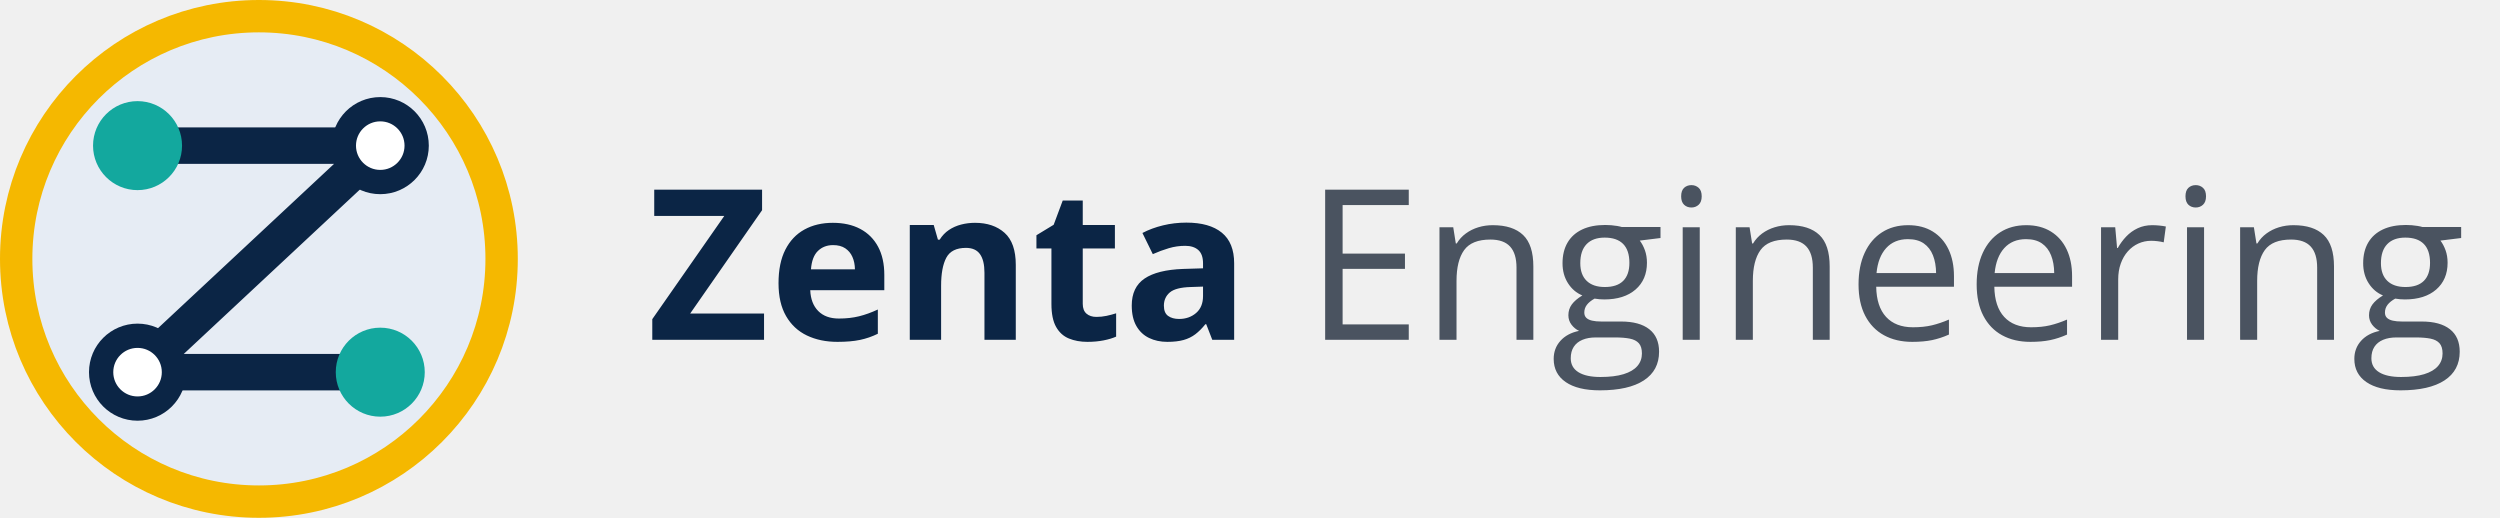
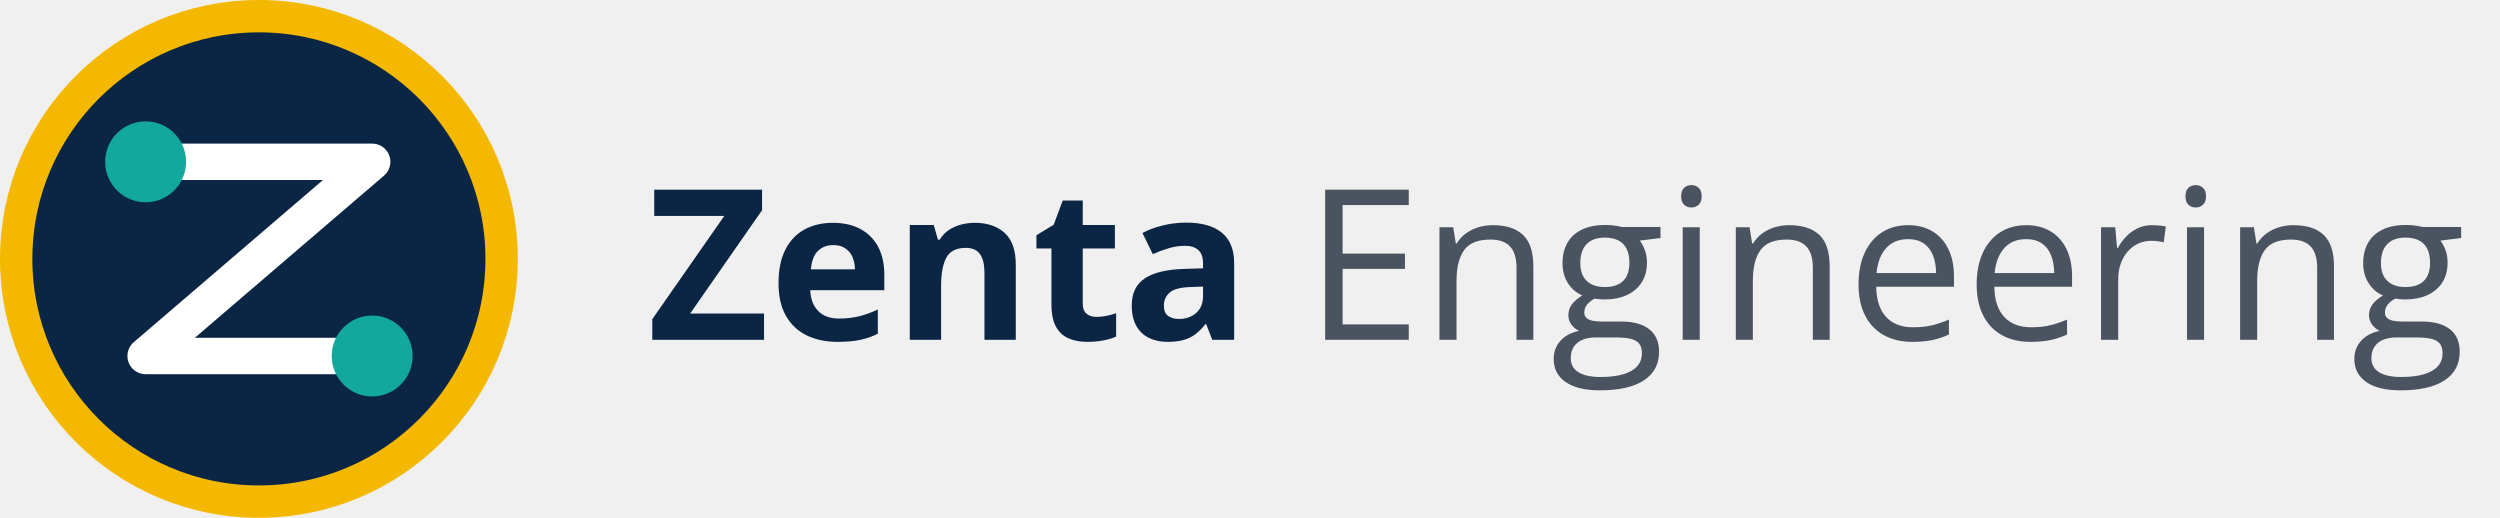
<svg xmlns="http://www.w3.org/2000/svg" viewBox="0 0 309 64" width="309" height="64" role="img" aria-label="Zenta Engineering">
  <g transform="translate(0 0) scale(1)">
-     <circle cx="32" cy="32" r="30" fill="#e6ecf4" stroke="#F5B800" stroke-width="4" />
-     <path d="M17 18H47L17 46H47" fill="none" stroke="#0b2545" stroke-width="4.5" stroke-linejoin="round" />
-     <circle cx="17" cy="18" r="5.5" fill="#13a89e" />
-     <circle cx="47" cy="46" r="5.5" fill="#13a89e" />
-     <circle cx="47" cy="18" r="4.5" fill="#ffffff" stroke="#0b2545" stroke-width="3" />
-     <circle cx="17" cy="46" r="4.5" fill="#ffffff" stroke="#0b2545" stroke-width="3" />
+     <circle cx="32" cy="32" r="30" fill="#0b2545" stroke="#F5B800" stroke-width="4" />
+     <path d="M18 20H46L18 44H46" fill="none" stroke="#ffffff" stroke-width="4.5" stroke-linejoin="round" />
+     <circle cx="18" cy="20" r="5" fill="#13a89e" />
+     <circle cx="46" cy="44" r="5" fill="#13a89e" />
  </g>
  <path d="M94.435 42.0H80.622V39.448L89.521 26.689H80.863V23.439H94.193V25.979L85.307 38.75H94.435ZM102.94 27.54Q104.908 27.54 106.33 28.295Q107.752 29.051 108.526 30.485Q109.301 31.92 109.301 33.989V35.868H100.147Q100.211 37.506 101.131 38.439Q102.052 39.372 103.689 39.372Q105.048 39.372 106.178 39.093Q107.308 38.813 108.501 38.255V41.251Q107.447 41.771 106.298 42.013Q105.149 42.254 103.512 42.254Q101.379 42.254 99.735 41.467Q98.091 40.68 97.158 39.067Q96.225 37.455 96.225 35.005Q96.225 32.517 97.069 30.86Q97.913 29.203 99.424 28.372Q100.935 27.54 102.94 27.54ZM102.966 30.295Q101.836 30.295 101.093 31.019Q100.351 31.742 100.236 33.291H105.67Q105.657 32.428 105.359 31.755Q105.061 31.082 104.47 30.688Q103.88 30.295 102.966 30.295ZM120.511 27.54Q122.783 27.54 124.167 28.778Q125.551 30.016 125.551 32.745V42.0H121.679V33.71Q121.679 32.187 121.126 31.412Q120.574 30.638 119.394 30.638Q117.616 30.638 116.969 31.844Q116.321 33.05 116.321 35.322V42.0H112.449V27.807H115.407L115.928 29.622H116.144Q116.601 28.886 117.28 28.429Q117.959 27.972 118.791 27.756Q119.622 27.54 120.511 27.54ZM135.517 39.169Q136.151 39.169 136.754 39.042Q137.357 38.915 137.954 38.725V41.606Q137.332 41.886 136.412 42.07Q135.491 42.254 134.399 42.254Q133.13 42.254 132.121 41.841Q131.111 41.429 130.534 40.407Q129.956 39.385 129.956 37.557V30.714H128.103V29.076L130.235 27.781L131.353 24.785H133.828V27.807H137.802V30.714H133.828V37.557Q133.828 38.369 134.292 38.769Q134.755 39.169 135.517 39.169ZM146.638 27.515Q149.494 27.515 151.018 28.759Q152.541 30.003 152.541 32.542V42.0H149.837L149.088 40.07H148.986Q148.377 40.832 147.742 41.314Q147.107 41.797 146.282 42.025Q145.457 42.254 144.276 42.254Q143.02 42.254 142.023 41.771Q141.026 41.289 140.455 40.292Q139.884 39.296 139.884 37.76Q139.884 35.5 141.471 34.427Q143.058 33.354 146.231 33.24L148.694 33.164V32.542Q148.694 31.425 148.11 30.904Q147.526 30.384 146.485 30.384Q145.457 30.384 144.467 30.676Q143.477 30.968 142.486 31.412L141.204 28.797Q142.334 28.2 143.737 27.857Q145.14 27.515 146.638 27.515ZM148.694 35.424 147.196 35.475Q145.317 35.525 144.587 36.147Q143.857 36.77 143.857 37.785Q143.857 38.674 144.378 39.048Q144.898 39.423 145.736 39.423Q146.98 39.423 147.837 38.687Q148.694 37.95 148.694 36.592Z" fill="#0b2545" />
  <path d="M174.123 42.0H163.789V23.439H174.123V25.344H165.947V31.349H173.653V33.228H165.947V40.096H174.123ZM184.508 27.832Q186.983 27.832 188.253 29.044Q189.522 30.257 189.522 32.936V42.0H187.44V33.075Q187.44 31.336 186.647 30.473Q185.854 29.609 184.216 29.609Q181.905 29.609 180.966 30.917Q180.026 32.225 180.026 34.713V42.0H177.919V28.086H179.62L179.938 30.092H180.052Q180.496 29.355 181.182 28.854Q181.867 28.353 182.718 28.092Q183.568 27.832 184.508 27.832ZM197.749 48.246Q195.007 48.246 193.521 47.224Q192.036 46.202 192.036 44.361Q192.036 43.054 192.868 42.127Q193.699 41.2 195.172 40.896Q194.626 40.642 194.239 40.134Q193.852 39.626 193.852 38.966Q193.852 38.204 194.277 37.626Q194.702 37.049 195.578 36.516Q194.486 36.071 193.807 35.011Q193.128 33.951 193.128 32.542Q193.128 31.044 193.75 29.984Q194.372 28.924 195.553 28.365Q196.733 27.807 198.409 27.807Q198.777 27.807 199.152 27.838Q199.526 27.87 199.869 27.927Q200.212 27.984 200.466 28.061H205.239V29.419L202.675 29.736Q203.056 30.231 203.31 30.93Q203.563 31.628 203.563 32.479Q203.563 34.561 202.154 35.786Q200.745 37.011 198.282 37.011Q197.698 37.011 197.089 36.909Q196.467 37.252 196.143 37.671Q195.819 38.09 195.819 38.636Q195.819 39.042 196.067 39.283Q196.314 39.524 196.784 39.632Q197.254 39.74 197.914 39.74H200.364Q202.637 39.74 203.849 40.692Q205.062 41.645 205.062 43.473Q205.062 45.783 203.183 47.015Q201.304 48.246 197.749 48.246ZM197.812 46.596Q199.539 46.596 200.675 46.247Q201.812 45.897 202.376 45.244Q202.941 44.59 202.941 43.688Q202.941 42.851 202.561 42.425Q202.18 42.0 201.443 41.854Q200.707 41.708 199.641 41.708H197.229Q196.289 41.708 195.591 42.0Q194.893 42.292 194.518 42.863Q194.144 43.435 194.144 44.285Q194.144 45.415 195.096 46.005Q196.048 46.596 197.812 46.596ZM198.358 35.475Q199.869 35.475 200.631 34.713Q201.393 33.951 201.393 32.491Q201.393 30.93 200.618 30.149Q199.844 29.368 198.333 29.368Q196.886 29.368 196.105 30.174Q195.324 30.98 195.324 32.529Q195.324 33.951 196.111 34.713Q196.898 35.475 198.358 35.475ZM210.089 28.086V42.0H207.981V28.086ZM209.061 22.881Q209.581 22.881 209.956 23.217Q210.33 23.554 210.33 24.265Q210.33 24.963 209.956 25.306Q209.581 25.648 209.061 25.648Q208.515 25.648 208.153 25.306Q207.791 24.963 207.791 24.265Q207.791 23.554 208.153 23.217Q208.515 22.881 209.061 22.881ZM221.134 27.832Q223.609 27.832 224.879 29.044Q226.148 30.257 226.148 32.936V42.0H224.066V33.075Q224.066 31.336 223.273 30.473Q222.479 29.609 220.842 29.609Q218.531 29.609 217.592 30.917Q216.652 32.225 216.652 34.713V42.0H214.545V28.086H216.246L216.563 30.092H216.678Q217.122 29.355 217.808 28.854Q218.493 28.353 219.344 28.092Q220.194 27.832 221.134 27.832ZM235.848 27.832Q237.625 27.832 238.895 28.619Q240.164 29.406 240.837 30.822Q241.51 32.237 241.51 34.129V35.437H231.899Q231.938 37.887 233.118 39.169Q234.299 40.451 236.444 40.451Q237.765 40.451 238.78 40.21Q239.796 39.969 240.888 39.499V41.353Q239.834 41.822 238.799 42.038Q237.765 42.254 236.355 42.254Q234.35 42.254 232.858 41.435Q231.366 40.616 230.541 39.029Q229.716 37.442 229.716 35.145Q229.716 32.897 230.471 31.253Q231.227 29.609 232.604 28.721Q233.981 27.832 235.848 27.832ZM235.822 29.559Q234.134 29.559 233.131 30.663Q232.128 31.768 231.938 33.748H239.301Q239.288 32.504 238.914 31.558Q238.539 30.612 237.777 30.085Q237.016 29.559 235.822 29.559ZM250.447 27.832Q252.225 27.832 253.494 28.619Q254.764 29.406 255.437 30.822Q256.109 32.237 256.109 34.129V35.437H246.499Q246.537 37.887 247.718 39.169Q248.898 40.451 251.044 40.451Q252.364 40.451 253.38 40.21Q254.396 39.969 255.487 39.499V41.353Q254.434 41.822 253.399 42.038Q252.364 42.254 250.955 42.254Q248.949 42.254 247.458 41.435Q245.966 40.616 245.141 39.029Q244.315 37.442 244.315 35.145Q244.315 32.897 245.071 31.253Q245.826 29.609 247.204 28.721Q248.581 27.832 250.447 27.832ZM250.422 29.559Q248.733 29.559 247.73 30.663Q246.728 31.768 246.537 33.748H253.9Q253.888 32.504 253.513 31.558Q253.139 30.612 252.377 30.085Q251.615 29.559 250.422 29.559ZM266.012 27.832Q266.431 27.832 266.888 27.876Q267.345 27.921 267.7 27.997L267.434 29.952Q267.091 29.863 266.672 29.812Q266.253 29.762 265.885 29.762Q265.047 29.762 264.304 30.098Q263.562 30.435 263.003 31.063Q262.444 31.691 262.127 32.574Q261.81 33.456 261.81 34.535V42.0H259.689V28.086H261.441L261.67 30.65H261.759Q262.19 29.876 262.8 29.235Q263.409 28.594 264.215 28.213Q265.021 27.832 266.012 27.832ZM272.423 28.086V42.0H270.315V28.086ZM271.395 22.881Q271.915 22.881 272.29 23.217Q272.664 23.554 272.664 24.265Q272.664 24.963 272.29 25.306Q271.915 25.648 271.395 25.648Q270.849 25.648 270.487 25.306Q270.125 24.963 270.125 24.265Q270.125 23.554 270.487 23.217Q270.849 22.881 271.395 22.881ZM283.468 27.832Q285.943 27.832 287.213 29.044Q288.482 30.257 288.482 32.936V42.0H286.4V33.075Q286.4 31.336 285.607 30.473Q284.813 29.609 283.176 29.609Q280.865 29.609 279.926 30.917Q278.986 32.225 278.986 34.713V42.0H276.879V28.086H278.58L278.897 30.092H279.012Q279.456 29.355 280.142 28.854Q280.827 28.353 281.678 28.092Q282.528 27.832 283.468 27.832ZM296.709 48.246Q293.967 48.246 292.481 47.224Q290.996 46.202 290.996 44.361Q290.996 43.054 291.828 42.127Q292.659 41.2 294.132 40.896Q293.586 40.642 293.199 40.134Q292.812 39.626 292.812 38.966Q292.812 38.204 293.237 37.626Q293.662 37.049 294.538 36.516Q293.446 36.071 292.767 35.011Q292.088 33.951 292.088 32.542Q292.088 31.044 292.71 29.984Q293.332 28.924 294.513 28.365Q295.693 27.807 297.369 27.807Q297.737 27.807 298.112 27.838Q298.486 27.87 298.829 27.927Q299.172 27.984 299.426 28.061H304.199V29.419L301.635 29.736Q302.016 30.231 302.27 30.93Q302.523 31.628 302.523 32.479Q302.523 34.561 301.114 35.786Q299.705 37.011 297.242 37.011Q296.658 37.011 296.049 36.909Q295.427 37.252 295.103 37.671Q294.779 38.09 294.779 38.636Q294.779 39.042 295.027 39.283Q295.274 39.524 295.744 39.632Q296.214 39.74 296.874 39.74H299.324Q301.597 39.74 302.809 40.692Q304.021 41.645 304.021 43.473Q304.021 45.783 302.143 47.015Q300.264 48.246 296.709 48.246ZM296.772 46.596Q298.499 46.596 299.635 46.247Q300.771 45.897 301.336 45.244Q301.901 44.59 301.901 43.688Q301.901 42.851 301.521 42.425Q301.14 42.0 300.403 41.854Q299.667 41.708 298.601 41.708H296.188Q295.249 41.708 294.551 42.0Q293.853 42.292 293.478 42.863Q293.104 43.435 293.104 44.285Q293.104 45.415 294.056 46.005Q295.008 46.596 296.772 46.596ZM297.318 35.475Q298.829 35.475 299.591 34.713Q300.353 33.951 300.353 32.491Q300.353 30.93 299.578 30.149Q298.804 29.368 297.293 29.368Q295.846 29.368 295.065 30.174Q294.284 30.98 294.284 32.529Q294.284 33.951 295.071 34.713Q295.858 35.475 297.318 35.475Z" fill="#4a5360" />
</svg>
